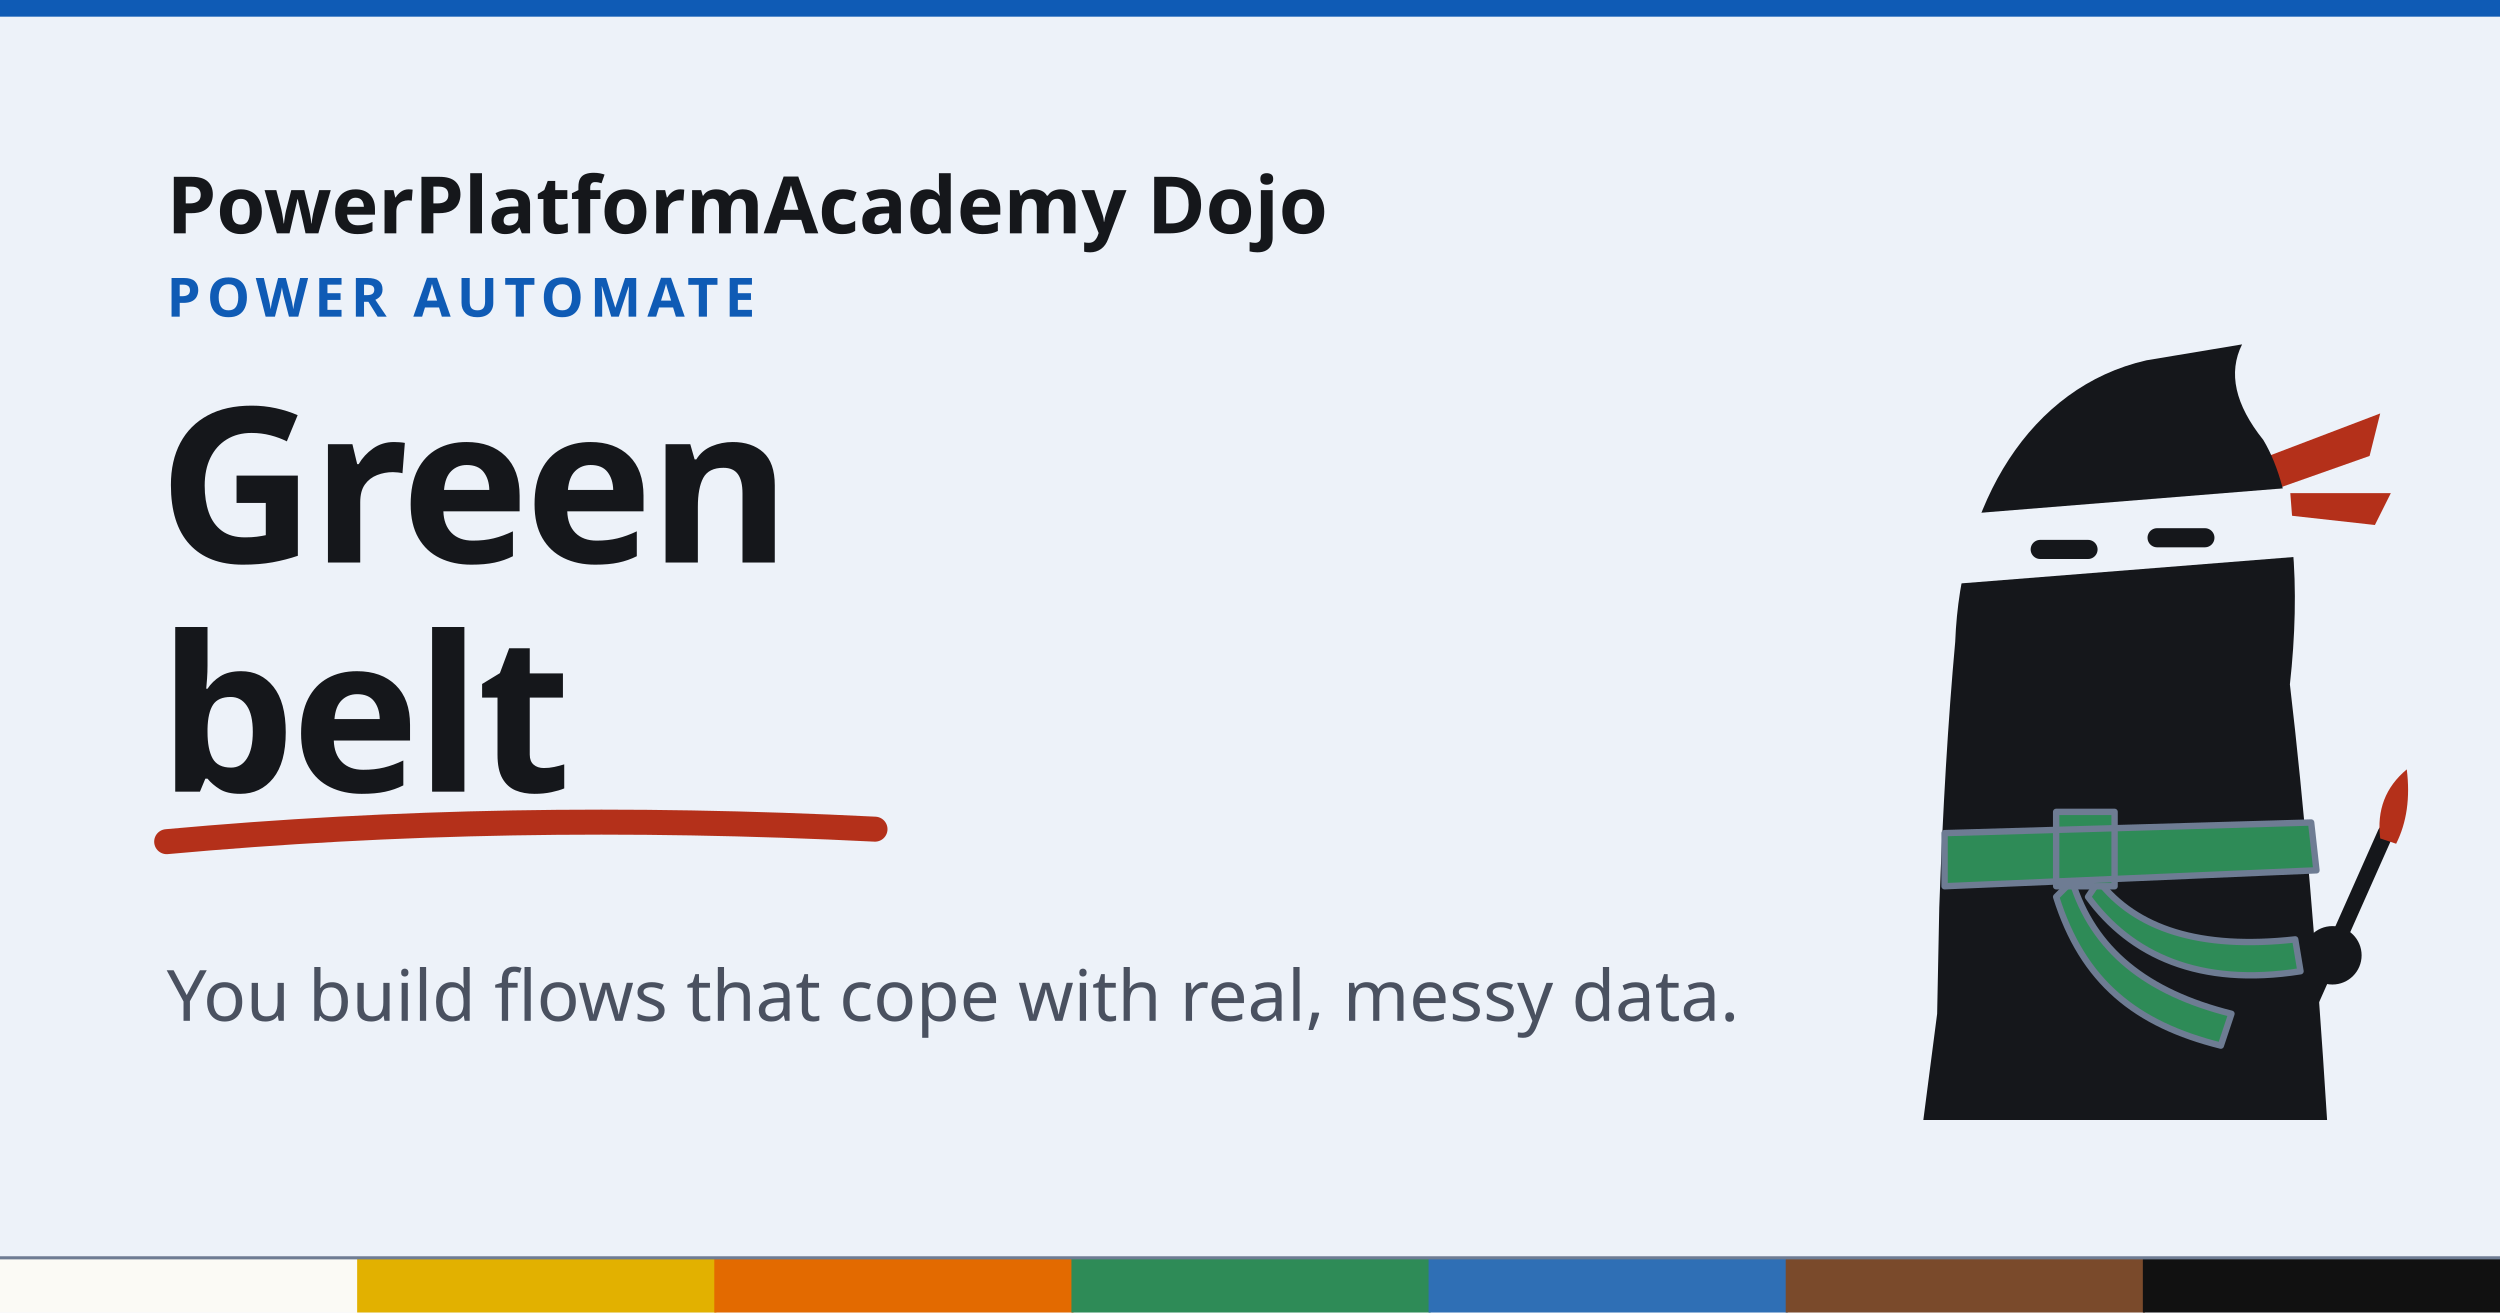
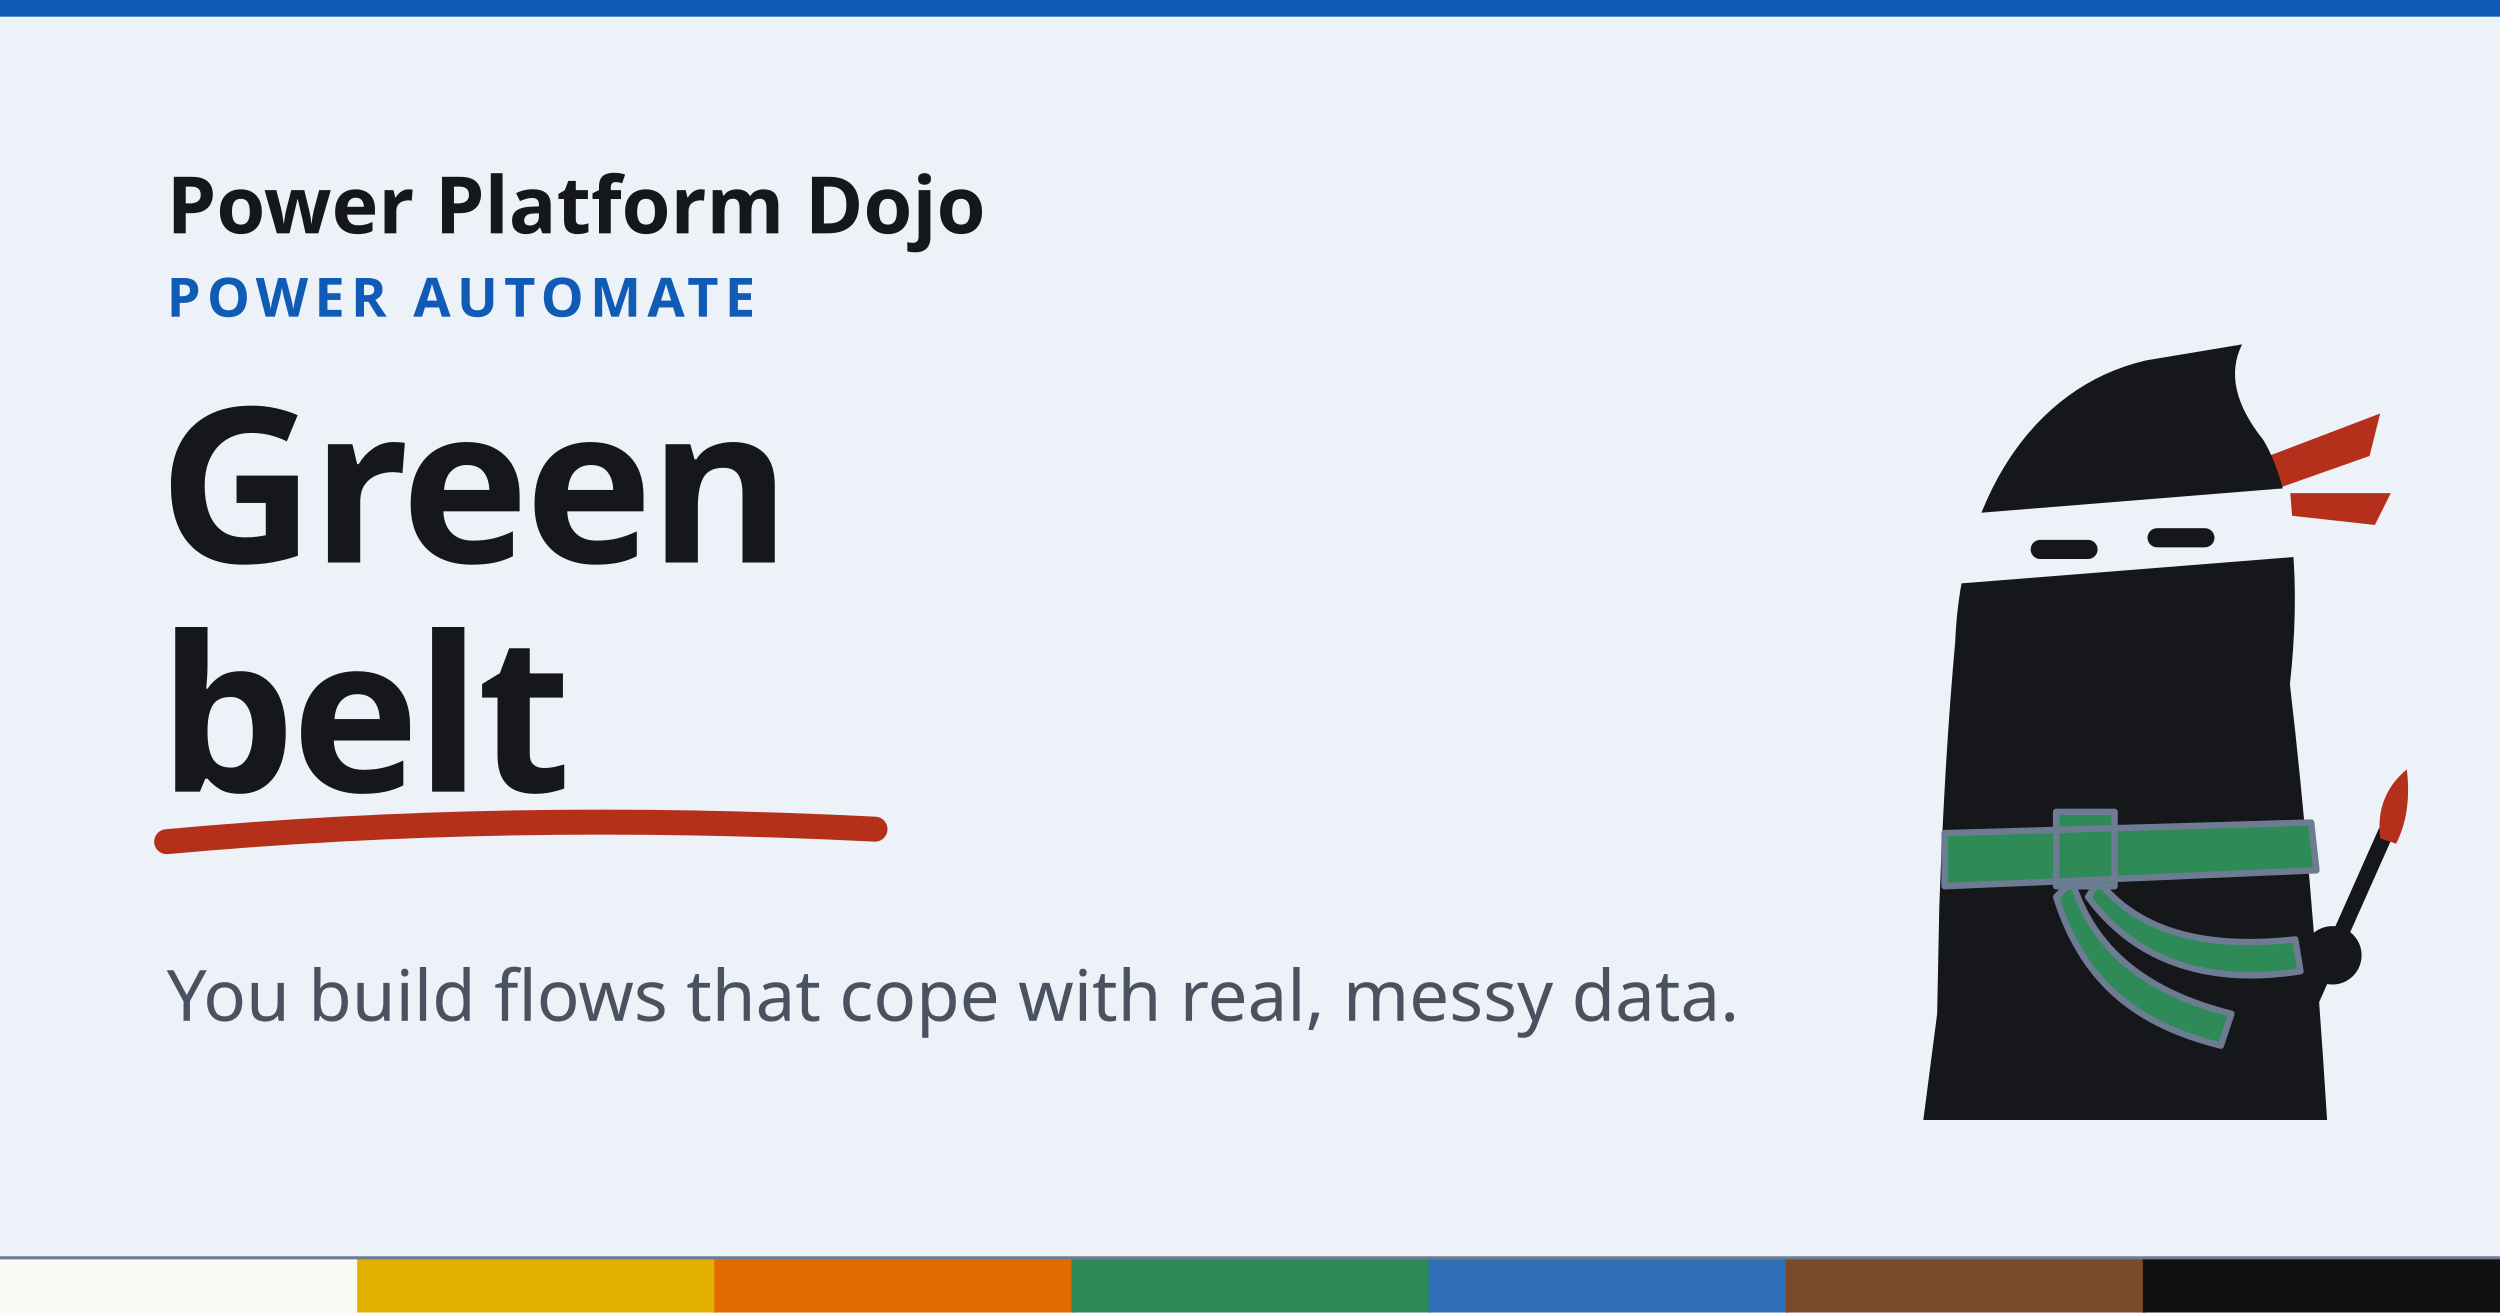
<svg xmlns="http://www.w3.org/2000/svg" width="1200" height="630" viewBox="0 0 1200 630">
  <rect width="1200" height="630" fill="#EDF2F9" />
  <rect x="0" y="604" width="172.429" height="26" fill="#FBFAF5" />
  <rect x="171.429" y="604" width="172.429" height="26" fill="#E2B100" />
  <rect x="342.857" y="604" width="172.429" height="26" fill="#E36A00" />
  <rect x="514.286" y="604" width="172.429" height="26" fill="#2E8B57" />
  <rect x="685.714" y="604" width="172.429" height="26" fill="#2F6FB5" />
  <rect x="857.143" y="604" width="172.429" height="26" fill="#7A4A2B" />
  <rect x="1028.571" y="604" width="172.429" height="26" fill="#111111" />
  <rect x="0" y="603" width="1200" height="1.5" fill="#6E7C93" />
  <rect x="0" y="0" width="1200" height="8" fill="#0F5BB5" />
-   <text x="80" y="112" font-family="Bahnschrift, 'Arial Narrow', sans-serif" font-weight="600" font-size="38" fill="#15171B">PowerPlatformAcademy Dojo</text>
+   <text x="80" y="112" font-family="Bahnschrift, 'Arial Narrow', sans-serif" font-weight="600" font-size="38" fill="#15171B">Power Platform Dojo</text>
  <text x="80" y="152" font-family="Bahnschrift, 'Arial Narrow', sans-serif" font-weight="700" font-size="26" letter-spacing="3" fill="#0F5BB5">POWER AUTOMATE</text>
  <text x="76" y="270" font-family="Bahnschrift, 'Arial Narrow', sans-serif" font-weight="700" font-size="104" letter-spacing="-2" fill="#15171B">Green</text>
  <text x="76" y="380" font-family="Bahnschrift, 'Arial Narrow', sans-serif" font-weight="700" font-size="104" letter-spacing="-2" fill="#15171B">belt</text>
  <path d="M80 404C190 394 300 392 420 398" fill="none" stroke="#B4301A" stroke-width="12" stroke-linecap="round" />
  <text x="80" y="490" font-family="'Segoe UI', system-ui, sans-serif" font-size="34" fill="#4A5160">You build flows that cope with real, messy data.</text>
  <g transform="translate(862 150) scale(2.55)">
    <style>.t-koerper{fill:#15171B}.t-gesicht{fill:#EDF2F9}.t-augen{fill:none;stroke:#15171B;stroke-width:3.6;stroke-linecap:round}.t-band,.t-pinsel-spitze{fill:#B4301A}.t-guertel,.t-guertel-enden{fill:#2E8B57;stroke:#6E7C93;stroke-width:1.2;stroke-linejoin:round}.t-pinsel-stiel{fill:none;stroke:#15171B;stroke-width:3;stroke-linecap:round}.t-hand{fill:#15171B}.t-rolle,.t-strich{display:none}</style>
    <g class="t-figur">
      <path class="t-band" d="M89 27l21-8-2 8-17 6zM90 34h22l-3 6-18-2z" />
      <path class="t-koerper" d="M24 152l2.6-20 .4-20q1-28 3-50c1-26 14-48 36-53l18-3q-4 8 4 18c6 10 7 28 5 46q4 34 7 82z" />
      <path class="t-gesicht" d="M31 38l62-5 1 13-63 5z" />
      <path class="t-augen" d="M46 44.6h9M68 42.4h9" />
      <g class="t-rolle">
        <path class="t-rolle-blatt" d="M30 114h60v18H30z" />
        <path class="t-rolle-zeilen" d="M38 120h40M38 126h28" />
        <path class="t-rolle-enden" d="M25 111h6v24h-6zM89 111h6v24h-6z" />
      </g>
      <path class="t-guertel-enden" d="M52 107c4 13 14 21 30 25l-2 6c-16-4-26-12-31-28zM57 107c7 9 19 13 37 11l1 6c-19 3-32-3-40-14z" />
      <path class="t-guertel" d="M28 98l69-2 1 9-70 3zM49 94h11v14H49z" />
      <g class="t-pinsel">
        <path class="t-pinsel-stiel" d="M95 134l16-36" />
        <path class="t-pinsel-spitze" d="M110 99q-1-8 5-13 1 8-2 14z" />
        <circle class="t-hand" cx="101" cy="121" r="5.5" />
      </g>
      <path class="t-strich" pathLength="1" d="M24 152l2.6-20 .4-20q1-28 3-50c1-26 14-48 36-53l18-3q-4 8 4 18c6 10 7 28 5 46q4 34 7 82z" />
    </g>
  </g>
</svg>
